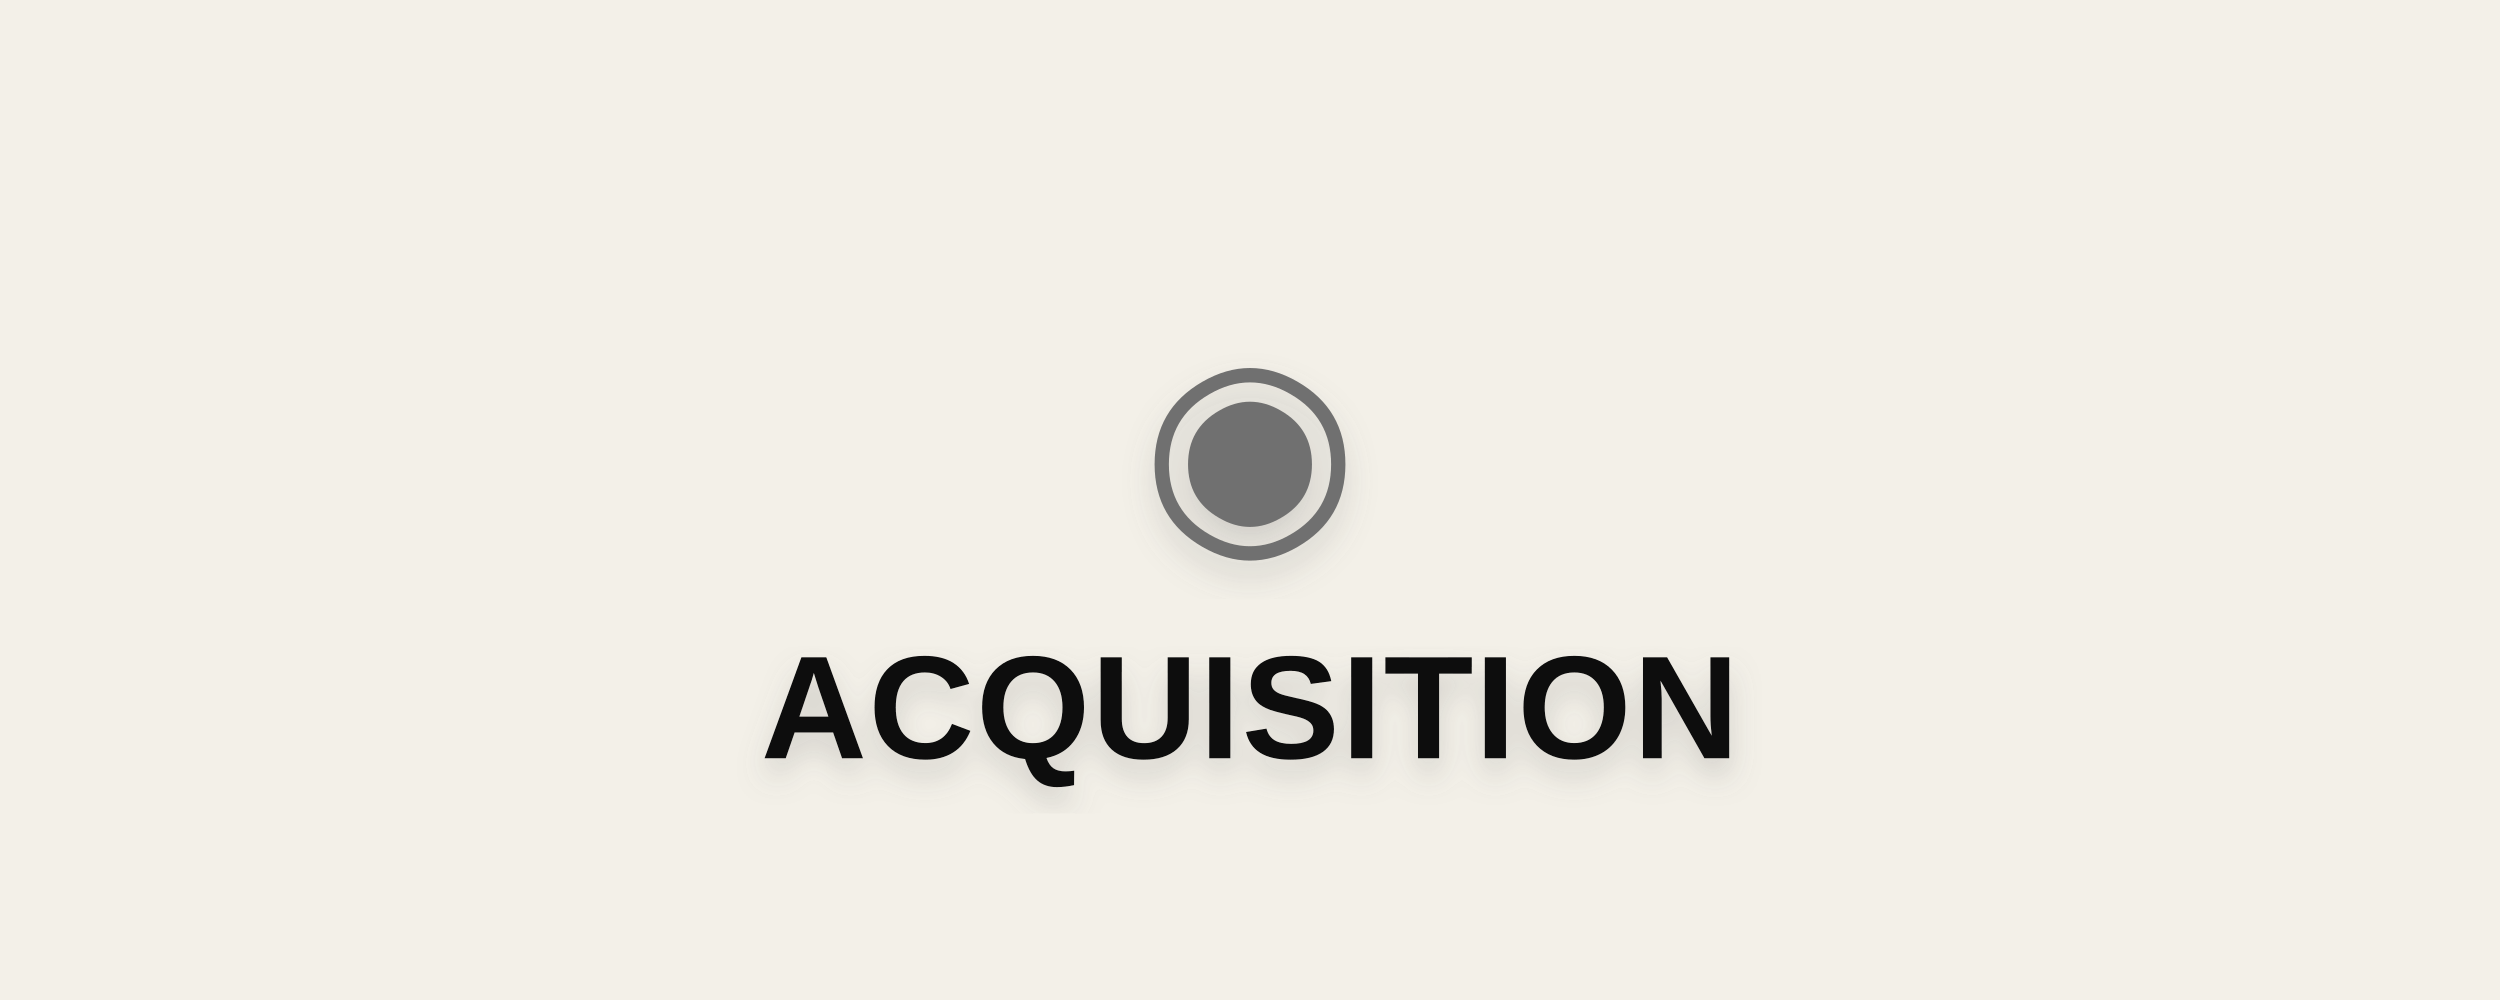
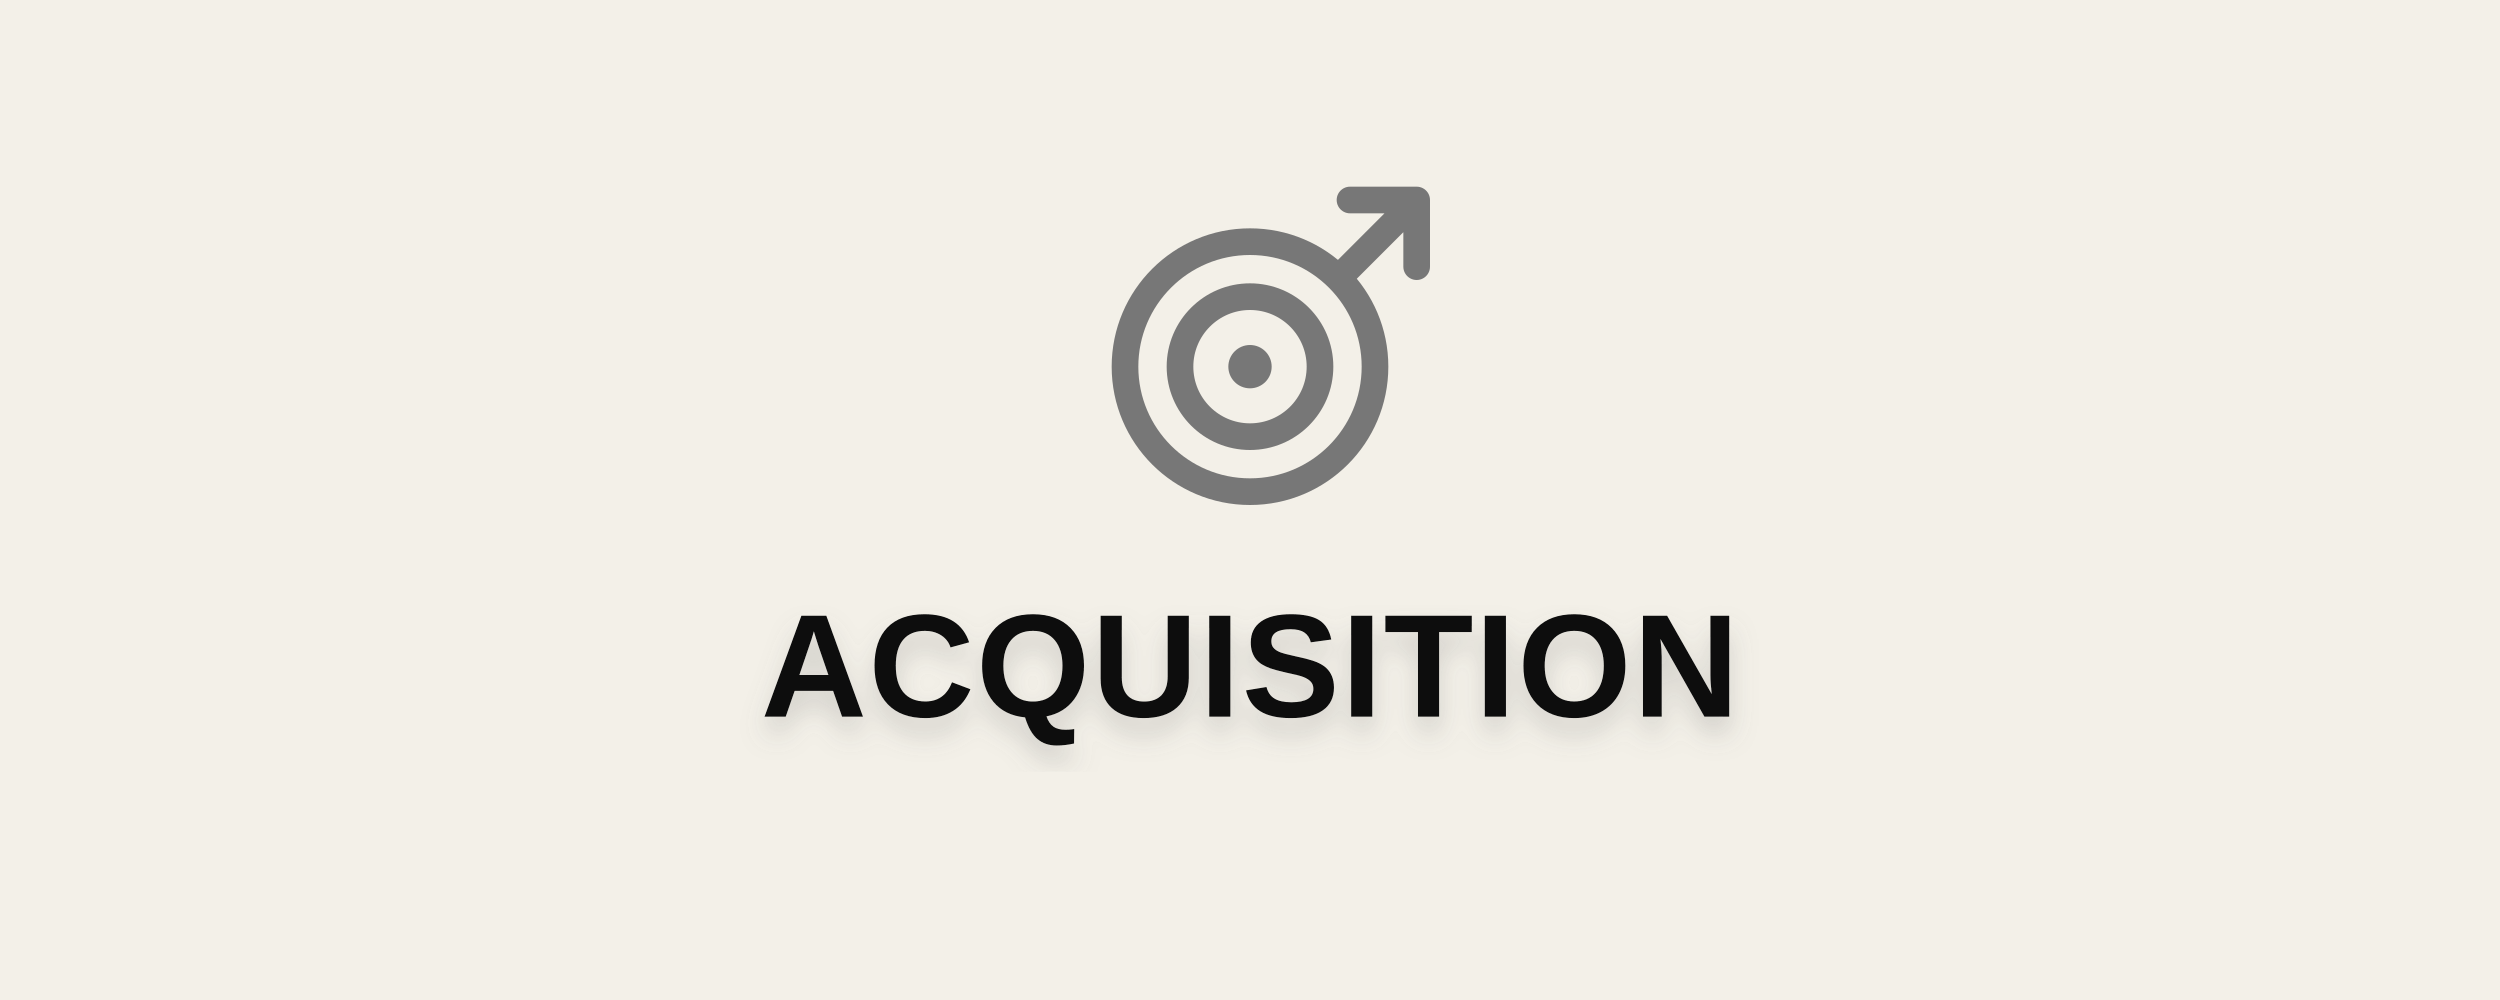
<svg xmlns="http://www.w3.org/2000/svg" width="1500" height="600" viewBox="0 0 1500 600">
  <defs>
    <filter id="s" x="-20%" y="-20%" width="140%" height="140%">
-       <feDropShadow dx="0" dy="10" stdDeviation="9" flood-color="#777" flood-opacity=".28" />
+       <feDropShadow dx="0" dy="10" stdDeviation="8" flood-color="#777" flood-opacity=".28" />
    </filter>
  </defs>
  <rect width="1500" height="600" fill="#f3f0e8" />
-   <text x="750" y="275" text-anchor="middle" dominant-baseline="middle" font-family="Arial, Helvetica, sans-serif" font-size="150" font-weight="700" fill="#707070" filter="url(#s)">◉</text>
-   <text x="750" y="430" text-anchor="middle" dominant-baseline="middle" font-family="Arial, Helvetica, sans-serif" font-size="88" font-weight="800" letter-spacing="1" fill="#111111" filter="url(#s)">ACQUISITION</text>
+   <g>
+     <circle cx="750" cy="220" r="75" fill="none" stroke="#777" stroke-width="16" />
+     <circle cx="750" cy="220" r="42" fill="none" stroke="#777" stroke-width="16" />
+     <circle cx="750" cy="220" r="13" fill="#777" />
+     <path d="M805 165l45-45M850 120v40M850 120h-40" stroke="#777" stroke-width="16" stroke-linecap="round" stroke-linejoin="round" />
+   </g>
+   <text x="750" y="430" text-anchor="middle" font-family="Arial,Helvetica,sans-serif" font-size="88" font-weight="800" letter-spacing="1" fill="#111" filter="url(#s)">ACQUISITION</text>
</svg>
